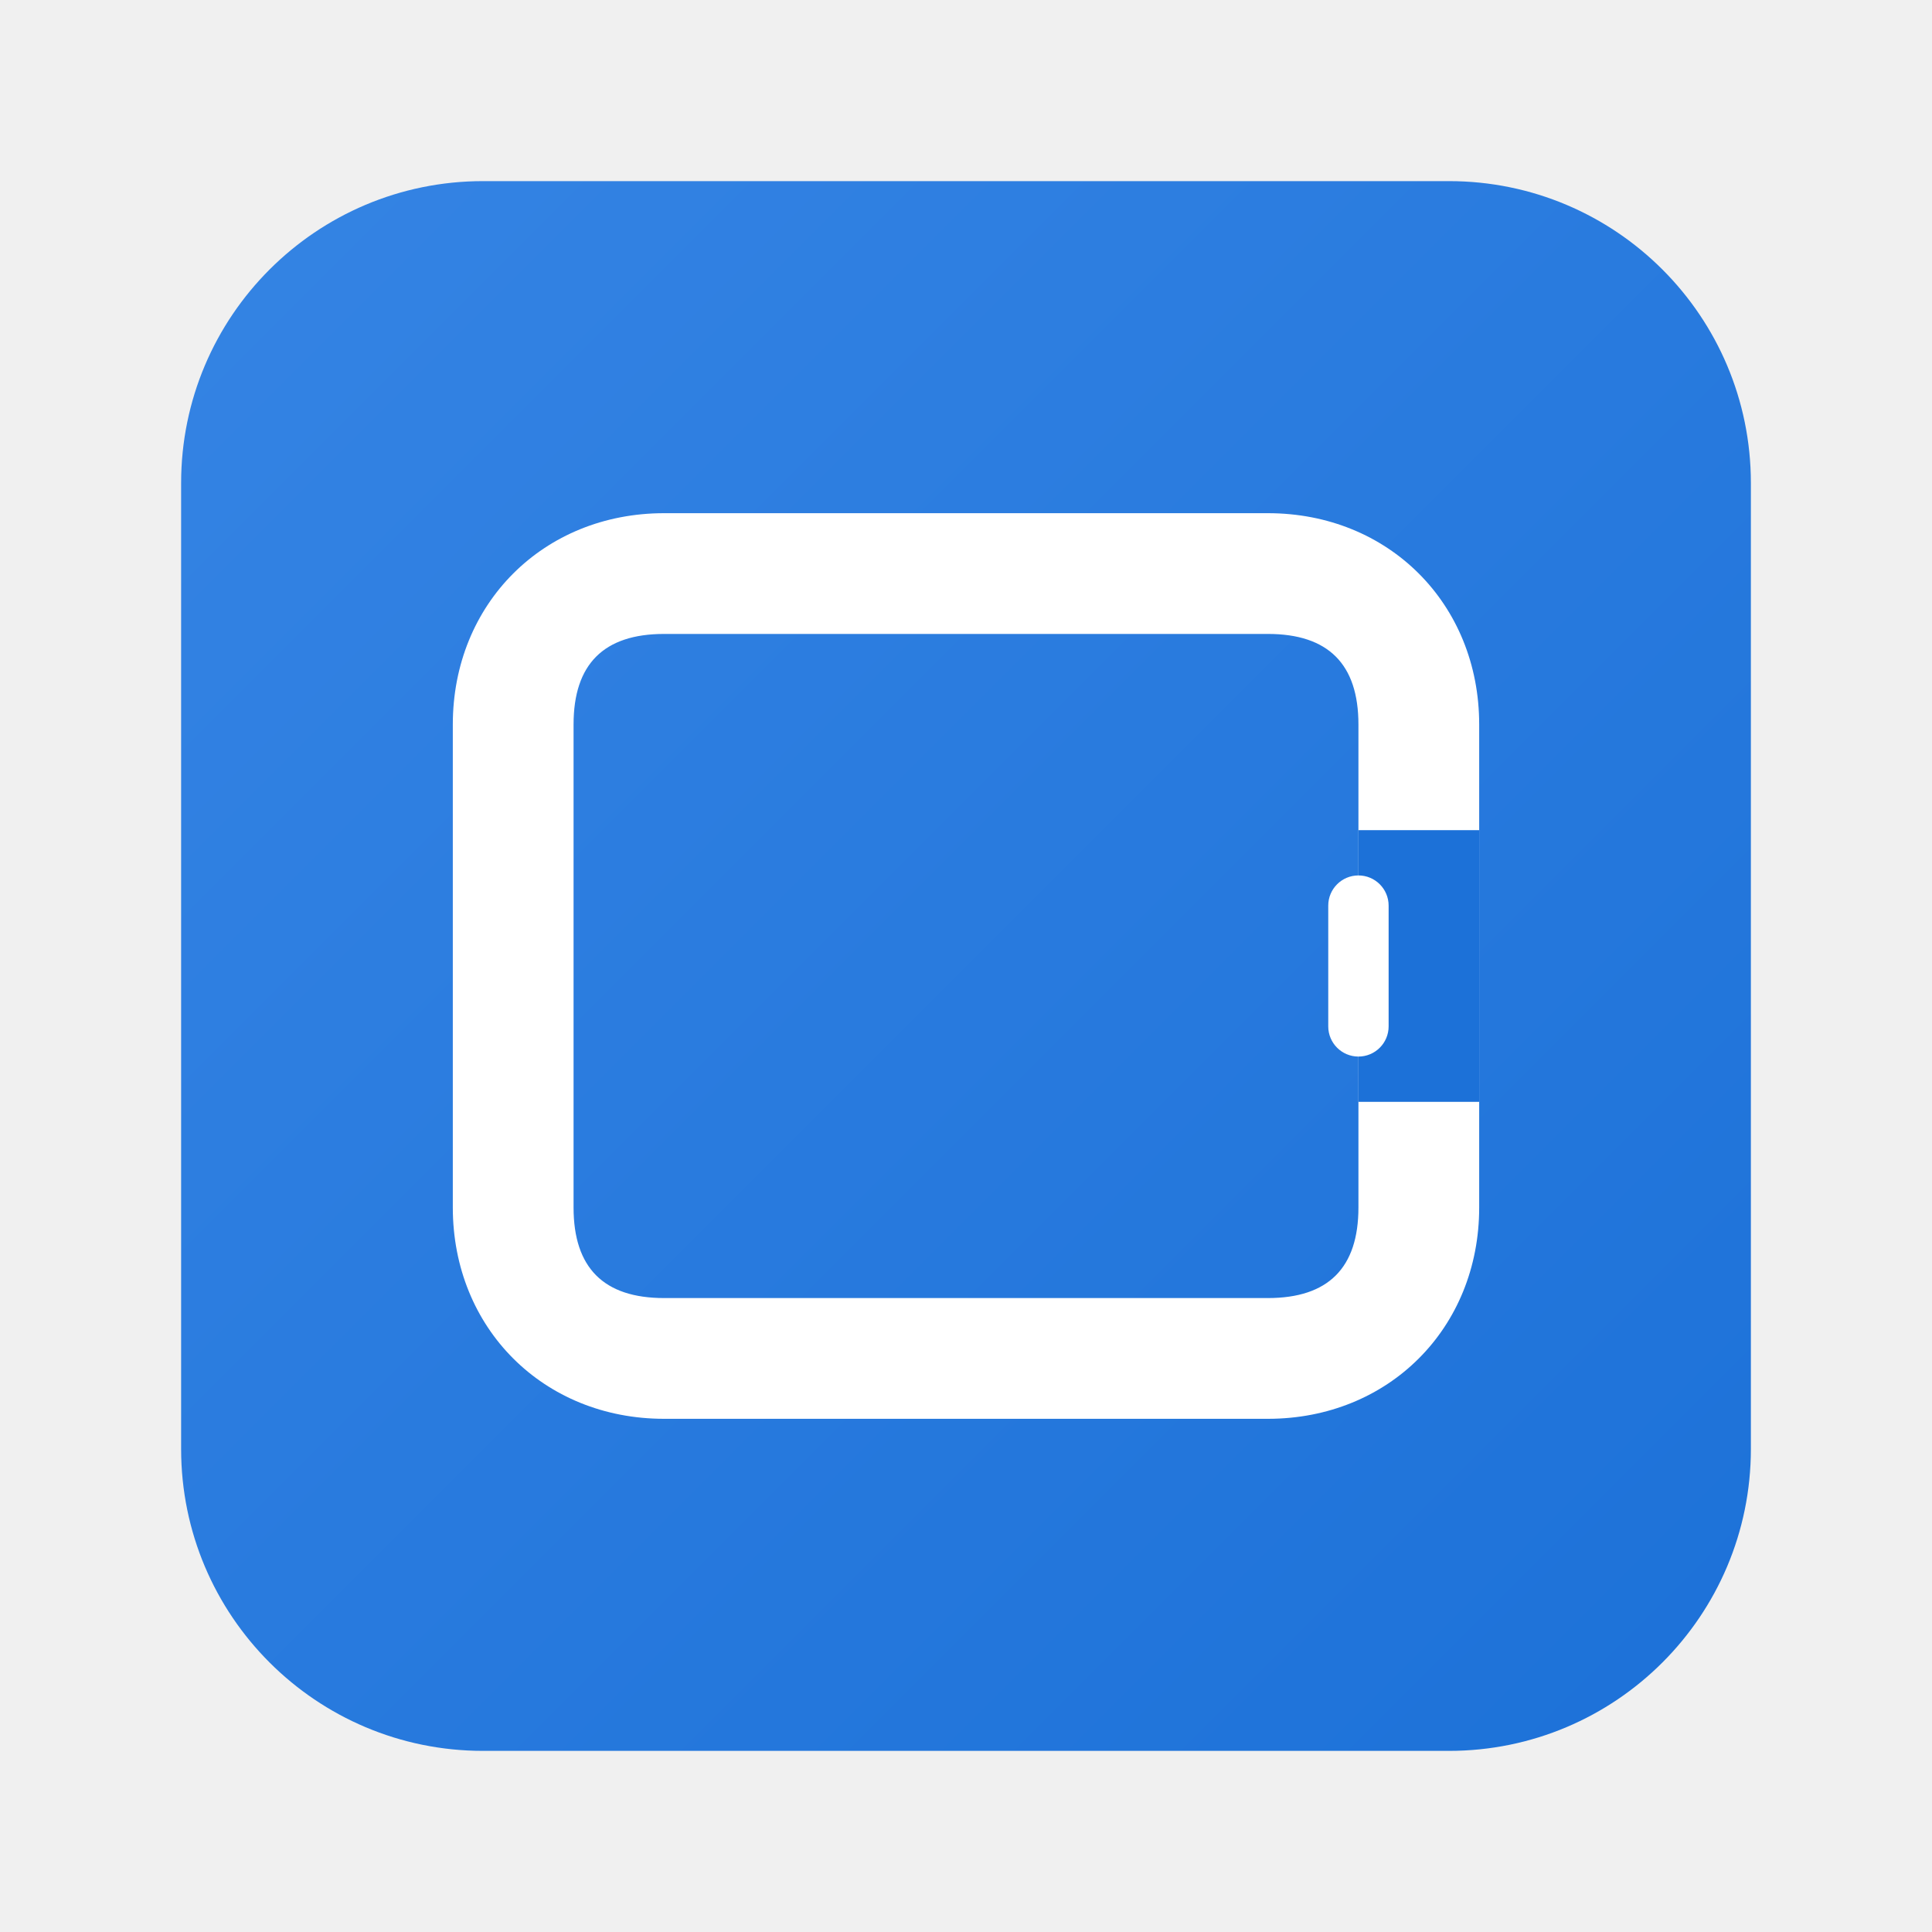
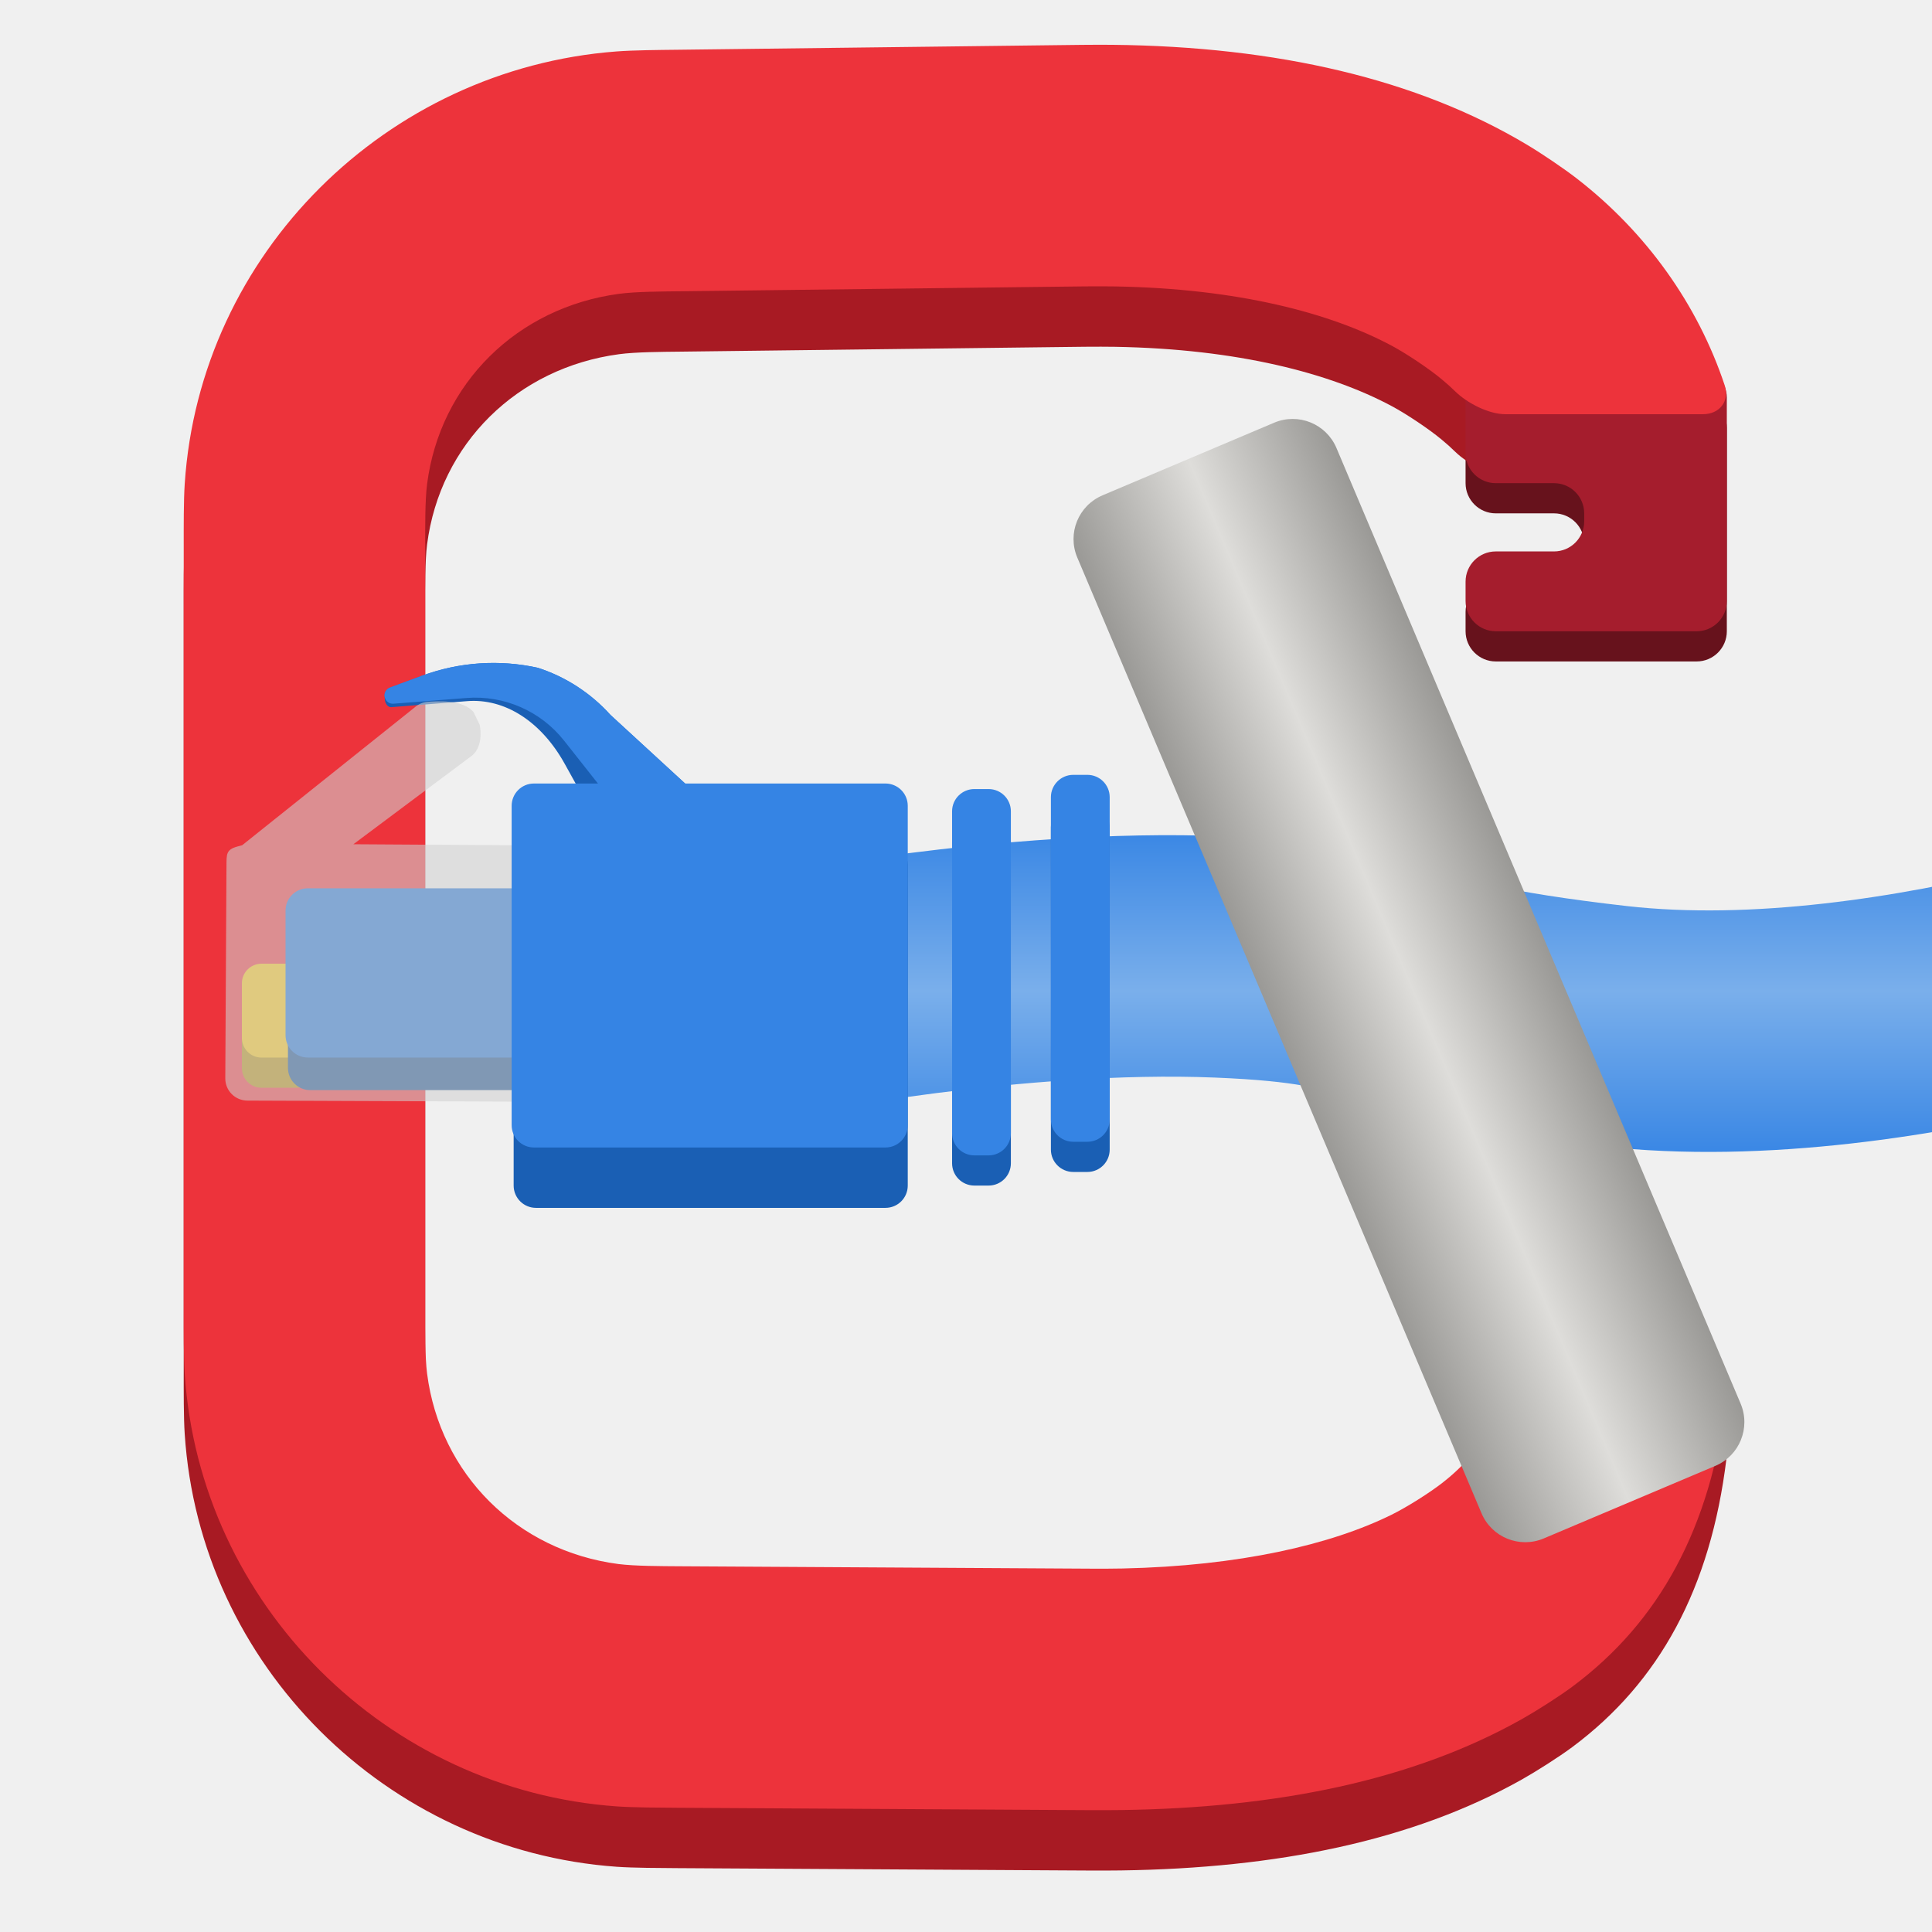
- <svg xmlns="http://www.w3.org/2000/svg" width="128" height="128" viewBox="0 0 128 128">
-   <defs>
-     <linearGradient id="grad" x1="0%" y1="0%" x2="100%" y2="100%">
-       <stop offset="0%" style="stop-color:#3584e4;stop-opacity:1" />
-       <stop offset="100%" style="stop-color:#1c71d8;stop-opacity:1" />
-     </linearGradient>
-   </defs>
-   <rect x="12" y="12" width="104" height="104" rx="20" fill="url(#grad)" />
-   <path d="M 44 34 C 36 34 30 40 30 48 L 30 80 C 30 88 36 94 44 94 L 84 94 C 92 94 98 88 98 80 L 98 48 C 98 40 92 34 84 34 L 44 34 Z M 44 42 L 84 42 C 88 42 90 44 90 48 L 90 80 C 90 84 88 86 84 86 L 44 86 C 40 86 38 84 38 80 L 38 48 C 38 44 40 42 44 42 Z" fill="white" />
-   <rect x="90" y="55" width="8" height="18" fill="#1c71d8" />
-   <rect x="88" y="58" width="4" height="12" fill="white" rx="2" />
+ <svg xmlns="http://www.w3.org/2000/svg" height="128px" viewBox="0 0 128 128" width="128px">
+   <linearGradient id="a" gradientUnits="userSpaceOnUse" x1="101.197" x2="101.197" y1="185.694" y2="288.211">
+     <stop offset="0.396" stop-color="#3584e4" />
+     <stop offset="0.507" stop-color="#7aafeb" />
+     <stop offset="0.619" stop-color="#3584e4" />
+   </linearGradient>
+   <linearGradient id="b" gradientTransform="matrix(0.92101 -0.389538 0.389538 0.92101 0 -172)" gradientUnits="userSpaceOnUse" x1="-15.654" x2="2.987" y1="254.61" y2="254.61">
+     <stop offset="0" stop-color="#9a9996" />
+     <stop offset="0.5" stop-color="#deddda" />
+     <stop offset="1" stop-color="#9a9996" />
+   </linearGradient>
+   <path d="m 97.098 28.355 v 3.656 c 0 1.105 0.898 2 2 2 h 3.859 c 1.105 0 2 0.895 2 2 v 0.523 c 0 1.105 -0.895 2 -2 2 h -3.859 c -1.102 0 -2 0.895 -2 2 v 1.289 c 0 1.102 0.898 2 2 2 h 13.309 c 1.105 0 2 -0.898 2 -2 v -13.469 c 0 -1.105 -0.895 -2 -2 -2 h -13.309 c -1.102 0 -2 0.895 -2 2 z m 0 0" fill="#67121c" />
+   <path d="m 69.691 6.996 l -24.871 0.301 c -1.105 0.012 -2.898 0.027 -3.996 0.113 c -15.211 1.16 -27.59 13.363 -28.586 28.656 c -0.074 1.102 -0.066 2.895 -0.066 4 v 50.945 c 0 1.102 -0.008 2.895 0.066 3.996 c 0.996 15.305 13.371 27.594 28.633 28.672 c 1.102 0.078 2.895 0.082 3.996 0.09 l 25.398 0.148 c 1.105 0.008 2.895 0.02 4 0.004 c 10.316 -0.145 19.293 -1.941 26.559 -6.023 c 0.965 -0.543 2.477 -1.504 3.363 -2.164 c 5.754 -4.293 9.145 -10.5 10.195 -19.098 c 0.133 -1.098 -0.695 -1.922 -1.797 -1.836 l -11.137 0.875 c -1.098 0.09 -2.109 1.055 -2.48 2.094 c -0.625 1.758 -1.715 3.148 -3.391 4.461 c -0.871 0.68 -2.391 1.637 -3.383 2.125 c -4.008 1.98 -10.059 3.395 -17.836 3.562 c -1.102 0.023 -2.895 0.008 -3.996 0 l -25.398 -0.148 c -1.105 -0.008 -2.898 -0.008 -3.996 -0.148 c -6.715 -0.879 -11.816 -5.949 -12.672 -12.617 c -0.141 -1.094 -0.125 -2.891 -0.125 -3.996 v -50.941 c 0 -1.105 -0.016 -2.898 0.125 -3.996 c 0.855 -6.664 5.961 -11.703 12.723 -12.605 c 1.094 -0.148 2.891 -0.156 3.992 -0.168 l 24.875 -0.301 c 1.102 -0.016 2.895 -0.039 3.996 -0.02 c 8.125 0.141 14.246 1.75 18.312 3.922 c 0.973 0.52 2.469 1.516 3.316 2.223 c 0.328 0.27 0.629 0.539 0.91 0.816 c 0.789 0.77 2.207 1.504 3.312 1.504 h 13.094 c 1.105 0 1.785 -0.871 1.438 -1.918 c -1.777 -5.336 -5.18 -10.117 -9.785 -13.688 c -0.875 -0.68 -2.359 -1.68 -3.309 -2.246 c -7.273 -4.348 -16.543 -6.508 -27.48 -6.621 c -1.105 -0.012 -2.895 0.012 -4 0.027 z m 0 0" fill="#a81a23" />
+   <path d="m 97.098 26.355 v 3.656 c 0 1.105 0.898 2 2 2 h 3.859 c 1.105 0 2 0.895 2 2 v 0.523 c 0 1.105 -0.895 2 -2 2 h -3.859 c -1.102 0 -2 0.895 -2 2 v 1.289 c 0 1.102 0.898 2 2 2 h 13.309 c 1.105 0 2 -0.898 2 -2 v -13.469 c 0 -1.105 -0.895 -2 -2 -2 h -13.309 c -1.102 0 -2 0.895 -2 2 z m 0 0" fill="#a51d2d" />
+   <path d="m 69.691 2.996 l -24.871 0.301 c -1.105 0.012 -2.898 0.027 -3.996 0.113 c -15.211 1.16 -27.59 13.363 -28.586 28.656 c -0.074 1.102 -0.066 2.895 -0.066 4 v 50.945 c 0 1.102 -0.008 2.895 0.066 3.996 c 0.996 15.305 13.371 27.594 28.633 28.672 c 1.102 0.078 2.895 0.082 3.996 0.09 l 25.398 0.148 c 1.105 0.008 2.895 0.02 4 0.004 c 10.316 -0.145 19.293 -1.941 26.559 -6.023 c 0.965 -0.543 2.477 -1.504 3.363 -2.164 c 5.754 -4.293 9.145 -10.5 10.195 -19.098 c 0.133 -1.098 -0.695 -1.922 -1.797 -1.836 l -11.137 0.875 c -1.098 0.09 -2.109 1.055 -2.48 2.094 c -0.625 1.758 -1.715 3.148 -3.391 4.461 c -0.871 0.68 -2.391 1.637 -3.383 2.125 c -4.008 1.98 -10.059 3.395 -17.836 3.562 c -1.102 0.023 -2.895 0.008 -3.996 0 l -25.398 -0.148 c -1.105 -0.008 -2.898 -0.008 -3.996 -0.148 c -6.715 -0.879 -11.816 -5.949 -12.672 -12.617 c -0.141 -1.094 -0.125 -2.891 -0.125 -3.996 v -50.941 c 0 -1.105 -0.016 -2.898 0.125 -3.996 c 0.855 -6.664 5.961 -11.703 12.723 -12.605 c 1.094 -0.148 2.891 -0.156 3.992 -0.168 l 24.875 -0.301 c 1.102 -0.016 2.895 -0.039 3.996 -0.02 c 8.125 0.141 14.246 1.75 18.312 3.922 c 0.973 0.52 2.469 1.516 3.316 2.223 c 0.328 0.27 0.629 0.539 0.91 0.816 c 0.789 0.77 2.207 1.504 3.312 1.504 h 13.094 c 1.105 0 1.785 -0.871 1.438 -1.918 c -1.777 -5.336 -5.18 -10.117 -9.785 -13.688 c -0.875 -0.68 -2.359 -1.68 -3.309 -2.246 c -7.273 -4.348 -16.543 -6.508 -27.48 -6.621 c -1.105 -0.012 -2.895 0.012 -4 0.027 z m 0 0" fill="#ed333b" />
+   <path d="m 64.555 54.277 h 0.941 c 0.816 0 1.477 0.66 1.477 1.473 v 21.32 c 0 0.816 -0.66 1.477 -1.477 1.477 h -0.941 c -0.816 0 -1.477 -0.66 -1.477 -1.477 v -21.32 c 0 -0.812 0.66 -1.473 1.477 -1.473 z m 0 0" fill="#1a5fb4" />
+   <path d="m 51.523 237.988 s 15.559 -3.145 29.281 -2.59 c 12.57 0.508 8.805 2.621 26.098 4.582 c 19.32 2.188 42.625 -6.973 42.625 -6.973" fill="none" stroke="url(#a)" stroke-width="16" transform="matrix(1 0 0 1 0 -172)" />
+   <path d="m 71.105 53.336 h 0.938 c 0.816 0 1.477 0.664 1.477 1.477 v 21.355 c 0 0.812 -0.66 1.477 -1.477 1.477 h -0.938 c -0.816 0 -1.48 -0.664 -1.48 -1.477 v -21.355 c 0 -0.812 0.664 -1.477 1.48 -1.477 z m 0 0" fill="#1a5fb4" />
+   <path d="m 73.047 32.816 l 11.371 -4.812 c 1.602 -0.676 3.445 0.074 4.125 1.676 l 26.777 63.312 c 0.676 1.602 -0.07 3.449 -1.672 4.125 l -11.371 4.809 c -1.602 0.676 -3.449 -0.07 -4.125 -1.672 l -26.777 -63.312 c -0.68 -1.602 0.07 -3.449 1.672 -4.125 z m 0 0" fill="url(#b)" />
+   <path d="m 64.555 52.277 h 0.941 c 0.816 0 1.477 0.66 1.477 1.473 v 21.32 c 0 0.816 -0.66 1.477 -1.477 1.477 h -0.941 c -0.816 0 -1.477 -0.66 -1.477 -1.477 v -21.32 c 0 -0.812 0.66 -1.473 1.477 -1.473 z m 0 0" fill="#3584e4" />
+   <path d="m 71.105 51.336 h 0.938 c 0.816 0 1.477 0.664 1.477 1.477 v 21.355 c 0 0.812 -0.66 1.477 -1.477 1.477 h -0.938 c -0.816 0 -1.48 -0.664 -1.48 -1.477 v -21.355 c 0 -0.812 0.664 -1.477 1.48 -1.477 z m 0 0" fill="#3584e4" />
+   <path d="m 39.895 52.266 l -2.523 -3.195 c -1.547 -1.961 -3.973 -3.023 -6.465 -2.828 l -4.832 0.379 c -0.277 0.023 -0.527 -0.16 -0.586 -0.434 c -0.059 -0.27 0.09 -0.539 0.352 -0.637 l 2.133 -0.789 c 2.453 -0.902 5.109 -1.082 7.66 -0.52 c 1.848 0.598 3.508 1.676 4.809 3.121 l 5.492 5.047" fill="#1c71d8" />
+   <path d="m 17.324 65.848 h 2.344 c 0.715 0 1.297 0.578 1.297 1.293 v 3.629 c 0 0.715 -0.582 1.297 -1.297 1.297 h -2.344 c -0.715 0 -1.297 -0.582 -1.297 -1.297 v -3.629 c 0 -0.715 0.582 -1.293 1.297 -1.293 z m 0 0" fill="#b08a07" />
+   <path d="m 17.324 63.848 h 2.344 c 0.715 0 1.297 0.578 1.297 1.293 v 3.629 c 0 0.715 -0.582 1.297 -1.297 1.297 h -2.344 c -0.715 0 -1.297 -0.582 -1.297 -1.297 v -3.629 c 0 -0.715 0.582 -1.293 1.297 -1.293 z m 0 0" fill="#f5c211" />
+   <path d="m 20.555 61.012 h 14.418 c 0.816 0 1.477 0.66 1.477 1.477 v 8.262 c 0 0.812 -0.66 1.473 -1.477 1.473 h -14.418 c -0.816 0 -1.477 -0.66 -1.477 -1.473 v -8.262 c 0 -0.816 0.66 -1.477 1.477 -1.477 z m 0 0" fill="#134b8e" />
+   <path d="m 20.391 58.852 h 14.422 c 0.812 0 1.473 0.66 1.473 1.473 v 8.262 c 0 0.816 -0.66 1.477 -1.473 1.477 h -14.422 c -0.812 0 -1.473 -0.66 -1.473 -1.477 v -8.262 c 0 -0.812 0.66 -1.473 1.473 -1.473 z m 0 0" fill="#1c71d8" />
+   <path d="m 35.508 55.824 h 23.156 c 0.816 0 1.477 0.66 1.477 1.477 v 21.246 c 0 0.816 -0.66 1.477 -1.477 1.477 h -23.156 c -0.812 0 -1.477 -0.66 -1.477 -1.477 v -21.246 c 0 -0.816 0.664 -1.477 1.477 -1.477 z m 0 0" fill="#1a5fb4" />
+   <path d="m 39.93 55.141 l -2.52 -4.543 c -1.555 -2.801 -3.969 -4.348 -6.473 -4.145 l -5.004 0.398 c -0.211 0.02 -0.402 -0.195 -0.438 -0.496 c -0.031 -0.305 0.098 -0.594 0.305 -0.672 l 1.582 -0.609 c 2.547 -0.984 5.207 -1.223 7.82 -0.703 c 1.855 0.656 3.547 2.043 4.879 3.996 l 5.887 6.977" fill="#1a5fb4" />
+   <path d="m 28.391 46.492 c -0.328 0.016 -0.656 0.141 -0.922 0.379 l -11.426 9.129 l -0.293 0.078 c -0.789 0.211 -0.738 0.516 -0.746 1.332 l -0.078 14.035 c -0.004 0.816 0.656 1.473 1.473 1.473 l 18.695 0.07 c 0.816 0.004 1.469 -0.656 1.473 -1.473 l 0.082 -14.035 c 0.004 -0.816 -0.656 -1.469 -1.473 -1.473 l -11.762 -0.074 l 7.895 -5.902 c 0.605 -0.547 0.582 -1.508 0.469 -2.02 l -0.398 -0.82 c -0.711 -0.895 -2.562 -0.719 -2.988 -0.699 z m 0 0" fill="#d0d0d0" fill-opacity="0.575" />
+   <g fill="#3584e4">
+     <path d="m 35.375 51.91 h 23.289 c 0.816 0 1.477 0.66 1.477 1.477 v 21.16 c 0 0.816 -0.66 1.477 -1.477 1.477 h -23.289 c -0.816 0 -1.477 -0.66 -1.477 -1.477 v -21.16 c 0 -0.816 0.66 -1.477 1.477 -1.477 z m 0 0" />
+     <path d="m 39.895 52.266 l -2.523 -3.195 c -1.547 -1.961 -3.973 -3.023 -6.465 -2.828 l -4.832 0.379 c -0.277 0.023 -0.527 -0.16 -0.586 -0.434 c -0.059 -0.27 0.09 -0.539 0.352 -0.637 l 2.133 -0.789 c 2.453 -0.902 5.109 -1.082 7.66 -0.52 c 1.848 0.598 3.508 1.676 4.809 3.121 l 5.492 5.047" />
+   </g>
</svg>
